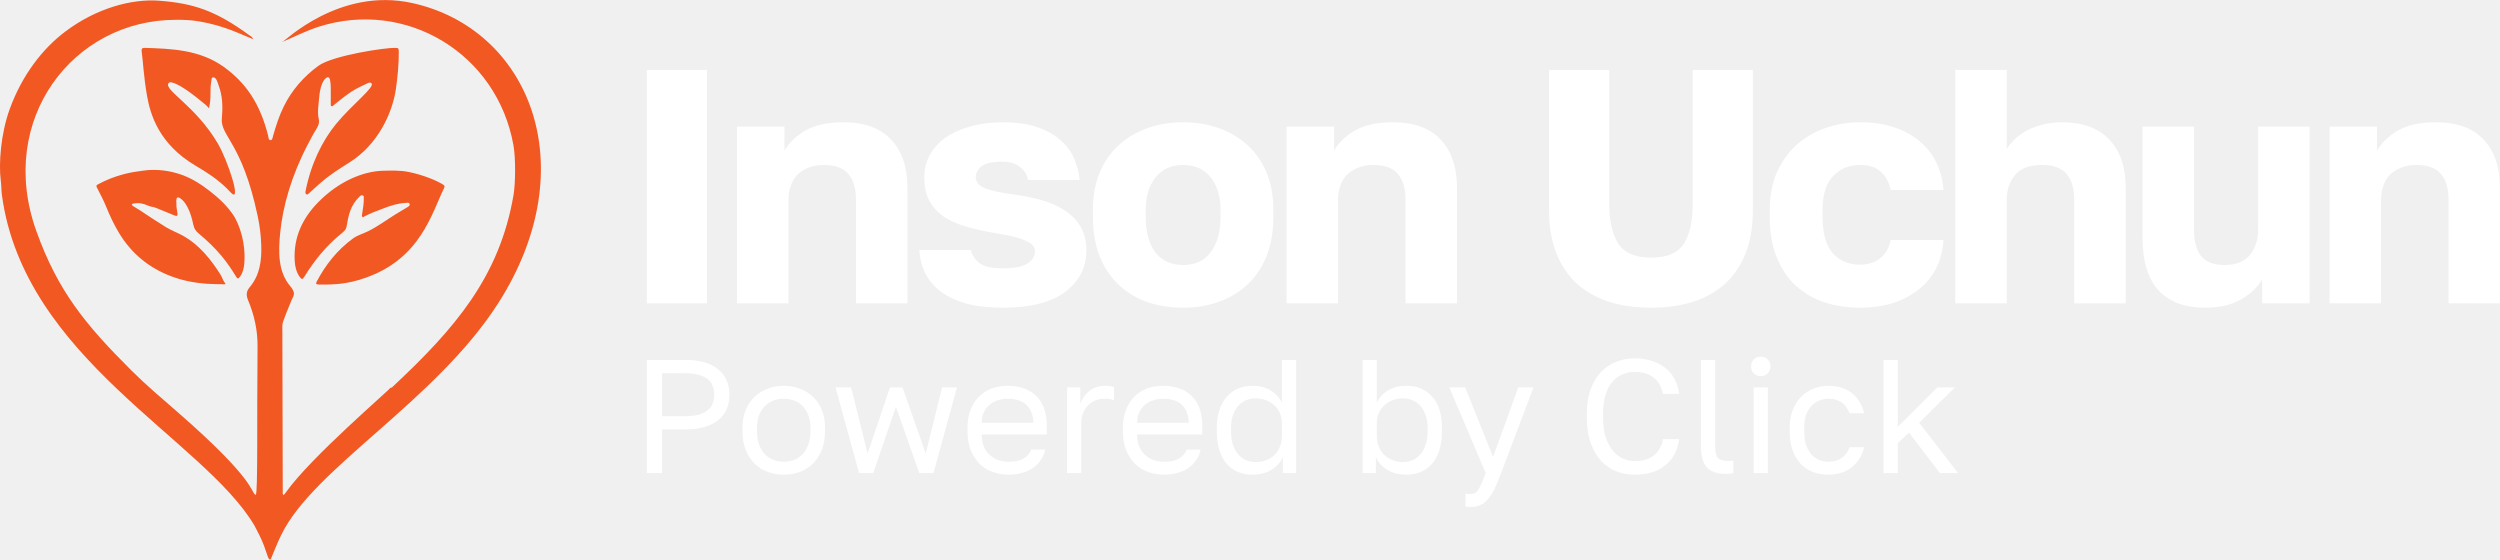
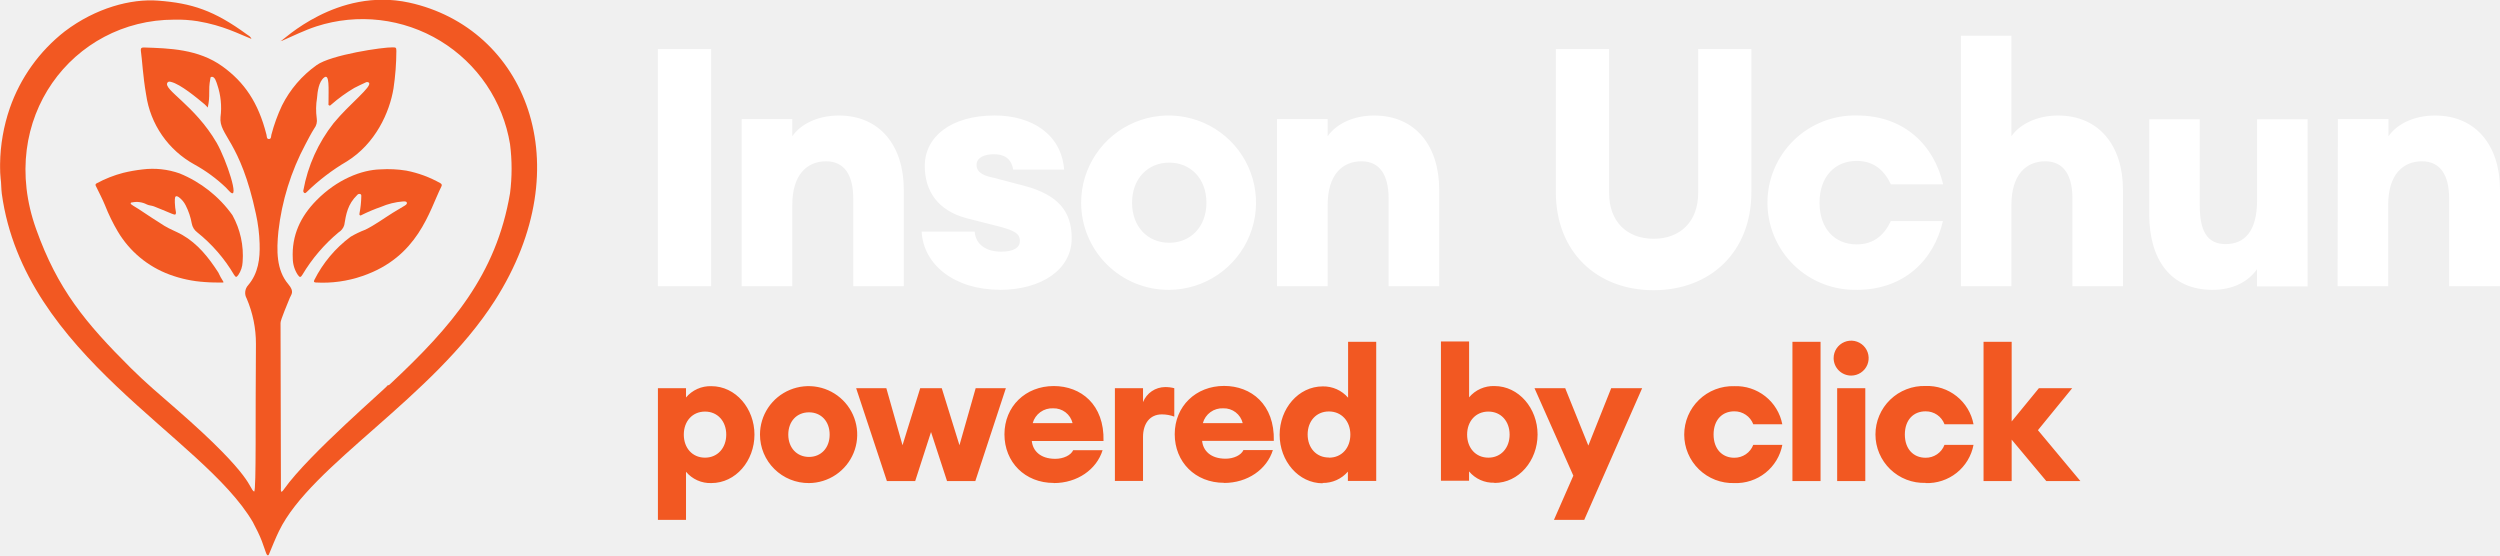
- <svg xmlns="http://www.w3.org/2000/svg" width="143" height="32" viewBox="0 0 143 32" fill="none">
-   <g clip-path="url(#clip0_2163_11200)">
-     <path d="M19.98 9.297C18.668 10.12 18.515 10.296 17.656 11.072C17.621 11.107 17.579 11.148 17.526 11.113C17.468 11.077 17.462 11.013 17.474 10.954C17.779 9.379 18.433 8.057 19.215 7.099C20.139 5.97 21.48 4.971 21.245 4.76C21.186 4.707 21.11 4.724 21.045 4.754C20.833 4.854 20.615 4.954 20.404 5.065C19.921 5.324 19.509 5.677 19.086 6.017C19.05 6.047 19.015 6.106 18.956 6.07C18.909 6.047 18.921 5.988 18.921 5.947C18.909 5.071 18.986 4.225 18.662 4.454C18.374 4.654 18.274 5.283 18.25 5.635C18.221 6.029 18.144 6.417 18.233 6.811C18.28 7.028 18.203 7.222 18.085 7.398C17.903 7.686 17.75 7.992 17.591 8.292C16.679 10.037 16.173 11.8 16.026 13.322C15.92 14.392 15.897 15.538 16.597 16.361C16.974 16.802 16.762 16.948 16.685 17.148C16.579 17.413 16.138 18.441 16.15 18.594C16.15 18.594 16.15 19.587 16.173 28.109C16.173 28.179 16.156 28.256 16.209 28.326C16.279 28.273 16.32 28.209 16.362 28.15C17.779 26.146 22.345 22.25 22.333 22.179C22.404 22.191 22.445 22.138 22.486 22.097C26.01 18.8 28.576 15.844 29.376 11.142C29.482 10.519 29.505 9.062 29.37 8.315C28.446 3.085 23.257 -0.077 18.215 1.533C17.526 1.757 16.873 2.086 16.209 2.374C16.185 2.368 16.162 2.35 16.15 2.391L16.156 2.397L16.162 2.391C16.291 2.356 19.409 -0.735 23.563 0.17C30.235 1.627 33.535 9.461 28.499 17.342C24.91 22.955 17.933 26.775 16.085 30.601C16.056 30.659 15.938 30.883 15.514 31.923C15.497 31.964 15.485 32.005 15.438 32.005C15.303 31.999 15.261 31.476 14.855 30.648C14.832 30.601 14.602 30.154 14.567 30.084C11.661 25.129 1.388 20.528 0.112 11.177C0.071 10.878 0.082 10.578 0.041 10.284C-0.076 9.379 0.041 7.645 0.559 6.229C1.271 4.278 2.447 2.773 3.73 1.809C5.519 0.458 7.548 -0.077 9.102 0.041C11.055 0.187 12.326 0.605 14.22 1.986C14.308 2.05 14.426 2.097 14.485 2.244C13.773 1.968 12.867 1.474 11.384 1.222C10.943 1.145 10.49 1.128 10.037 1.134C4.195 1.14 -0.212 6.828 2.077 13.211C3.306 16.649 4.895 18.582 7.525 21.198C8.354 22.026 9.249 22.778 10.131 23.548C14.738 27.562 14.291 28.127 14.632 28.314C14.755 28.138 14.691 24.089 14.732 19.805C14.738 18.888 14.544 18.024 14.197 17.189C14.079 16.901 14.067 16.684 14.285 16.425C14.867 15.738 14.973 14.892 14.944 14.034C14.926 13.458 14.855 12.887 14.732 12.323C13.826 8.08 12.585 7.804 12.69 6.74C12.749 6.117 12.732 5.477 12.502 4.877C12.455 4.748 12.373 4.372 12.161 4.431C12.102 4.448 12.108 4.495 12.102 4.542C11.967 5.259 12.12 5.436 11.955 6.194C11.884 6.117 11.831 6.053 11.767 6C11.331 5.641 10.39 4.848 9.837 4.719C9.766 4.701 9.684 4.689 9.637 4.754C9.349 5.148 11.202 6.053 12.467 8.221C13.037 9.203 13.82 11.601 13.238 11.048C13.155 10.972 13.085 10.889 13.002 10.807C12.467 10.266 11.837 9.861 11.19 9.479C9.084 8.239 8.596 6.546 8.407 5.465C8.219 4.395 8.178 3.455 8.101 2.926C8.084 2.791 8.137 2.732 8.278 2.738C9.743 2.785 11.414 2.826 12.808 3.831C14.05 4.73 14.867 5.894 15.338 7.763C15.361 7.857 15.35 8.016 15.479 8.016C15.579 8.016 15.597 7.863 15.62 7.769C15.785 7.193 15.967 6.623 16.232 6.088C16.697 5.148 17.368 4.384 18.209 3.767C19.033 3.167 22.057 2.72 22.598 2.738C22.792 2.744 22.804 2.756 22.81 2.944C22.816 3.667 22.745 4.384 22.645 5.101C22.439 6.482 21.61 8.28 19.98 9.297Z" fill="#F25822" />
-     <path d="M13.973 15.085C13.949 15.344 13.891 15.602 13.732 15.82C13.62 15.967 13.591 15.967 13.491 15.802C13.255 15.408 12.99 15.032 12.702 14.674C12.302 14.192 11.849 13.757 11.367 13.357C11.208 13.228 11.102 13.075 11.061 12.87C10.984 12.505 10.89 12.147 10.708 11.818C10.608 11.635 10.49 11.465 10.319 11.348C10.161 11.242 10.09 11.283 10.084 11.471C10.084 11.536 10.09 11.6 10.09 11.671C10.078 11.859 10.137 12.041 10.155 12.229C10.161 12.329 10.125 12.376 10.019 12.335C9.984 12.323 9.949 12.317 9.919 12.3C9.572 12.164 9.231 12.006 8.884 11.876C8.749 11.823 8.607 11.829 8.478 11.765C8.207 11.641 7.931 11.577 7.631 11.647C7.601 11.653 7.554 11.647 7.548 11.694C7.542 11.735 7.572 11.753 7.601 11.777C7.725 11.87 7.866 11.935 7.995 12.023C8.484 12.358 8.99 12.676 9.49 12.993C9.819 13.193 10.184 13.322 10.514 13.51C11.414 14.027 12.043 14.821 12.596 15.679C12.708 15.849 12.749 16.055 12.89 16.214L12.884 16.261C12.526 16.255 12.167 16.255 11.808 16.231C11.114 16.178 10.443 16.049 9.79 15.802C8.513 15.32 7.519 14.498 6.813 13.334C6.519 12.846 6.278 12.335 6.066 11.806C5.919 11.447 5.736 11.107 5.56 10.76C5.524 10.689 5.466 10.619 5.595 10.548C6.077 10.29 6.578 10.09 7.107 9.955C7.472 9.861 7.848 9.802 8.225 9.755C8.954 9.661 9.666 9.749 10.355 9.984C10.967 10.196 11.502 10.542 12.008 10.936C12.543 11.348 13.032 11.812 13.402 12.388C13.955 13.369 14.032 14.433 13.973 15.085Z" fill="#F25822" />
-     <path d="M18.197 16.273C18.109 16.273 18.05 16.238 18.103 16.132C18.615 15.15 19.291 14.298 20.192 13.64C20.451 13.452 20.762 13.37 21.051 13.229C21.61 12.952 22.104 12.582 22.633 12.253C22.845 12.124 23.057 12 23.269 11.871C23.345 11.824 23.457 11.771 23.433 11.677C23.404 11.559 23.28 11.607 23.198 11.607C22.763 11.63 22.345 11.759 21.939 11.918C21.568 12.059 21.192 12.194 20.839 12.382C20.809 12.4 20.768 12.435 20.727 12.4C20.68 12.365 20.703 12.318 20.709 12.271C20.756 11.959 20.815 11.653 20.809 11.336C20.809 11.277 20.827 11.207 20.751 11.178C20.68 11.148 20.621 11.189 20.574 11.236C20.027 11.765 19.933 12.329 19.821 12.97C19.786 13.164 19.627 13.276 19.492 13.387C18.65 14.075 17.98 14.903 17.409 15.826C17.309 15.991 17.256 15.997 17.138 15.832C16.944 15.556 16.873 15.233 16.856 14.903C16.785 13.569 17.303 12.476 18.221 11.548C19.415 10.337 20.827 9.791 21.904 9.767C22.398 9.755 22.898 9.738 23.386 9.838C24.222 10.008 24.987 10.331 25.346 10.56C25.428 10.613 25.451 10.66 25.404 10.754C24.698 12.177 24.069 14.815 20.851 15.908C19.909 16.238 19.145 16.296 18.197 16.273Z" fill="#F25822" />
+ <svg xmlns="http://www.w3.org/2000/svg" width="144" height="32" viewBox="0 0 144 32" fill="none">
+   <g clip-path="url(#clip0_2254_4032)">
+     <path fill-rule="evenodd" clip-rule="evenodd" d="M19.98 9.296C19.136 9.79 18.356 10.386 17.657 11.069C17.622 11.104 17.58 11.146 17.528 11.112C17.503 11.094 17.485 11.07 17.475 11.041C17.466 11.012 17.466 10.982 17.476 10.953C17.733 9.545 18.329 8.221 19.215 7.096C20.14 5.968 21.481 4.967 21.245 4.757C21.216 4.737 21.181 4.726 21.146 4.726C21.11 4.726 21.076 4.737 21.046 4.757C20.835 4.856 20.617 4.955 20.405 5.066C19.937 5.343 19.495 5.663 19.086 6.02C19.051 6.05 19.016 6.107 18.957 6.072C18.897 6.038 18.922 5.991 18.922 5.948C18.922 5.074 18.986 4.227 18.673 4.462C18.36 4.697 18.286 5.289 18.261 5.641C18.196 6.03 18.19 6.427 18.244 6.818C18.262 6.921 18.258 7.026 18.233 7.127C18.208 7.228 18.161 7.323 18.097 7.405C17.913 7.693 17.762 8 17.6 8.3C16.764 9.863 16.233 11.571 16.035 13.332C15.93 14.399 15.905 15.546 16.606 16.369C16.981 16.81 16.77 16.959 16.693 17.157C16.589 17.422 16.146 18.45 16.159 18.604C16.159 18.604 16.159 19.595 16.181 28.12C16.167 28.195 16.179 28.272 16.216 28.338C16.277 28.288 16.329 28.229 16.37 28.162C17.789 26.158 22.353 22.261 22.334 22.189C22.406 22.201 22.445 22.147 22.488 22.107C26.011 18.812 28.58 15.839 29.378 11.132C29.498 10.192 29.498 9.241 29.378 8.302C29.178 7.081 28.715 5.918 28.023 4.892C27.329 3.865 26.422 3.001 25.363 2.356C24.304 1.712 23.117 1.304 21.885 1.159C20.653 1.015 19.404 1.137 18.224 1.519C17.535 1.744 16.882 2.071 16.216 2.361C16.194 2.361 16.171 2.336 16.159 2.378C16.288 2.344 19.407 -0.748 23.559 0.148C30.23 1.605 33.533 9.442 28.496 17.325C24.905 22.937 17.928 26.757 16.072 30.585C16.042 30.645 15.925 30.868 15.5 31.908C15.493 31.939 15.476 31.966 15.451 31.985H15.411C15.292 31.925 15.232 31.415 14.849 30.632C14.825 30.585 14.601 30.137 14.561 30.067C11.654 25.112 1.392 20.509 0.104 11.159C0.065 10.859 0.077 10.559 0.035 10.264C0.014 10.059 0.004 9.852 0.005 9.645V9.437C0.02 8.345 0.209 7.263 0.564 6.231C1.172 4.483 2.272 2.947 3.732 1.806C5.519 0.453 7.549 -0.082 9.102 0.037C11.055 0.183 12.332 0.602 14.221 1.982C14.31 2.046 14.427 2.093 14.486 2.242C13.773 1.965 12.869 1.469 11.386 1.221C10.94 1.151 10.489 1.121 10.039 1.132C4.197 1.132 -0.211 6.83 2.087 13.213C3.317 16.651 4.905 18.584 7.536 21.2C8.366 22.028 9.258 22.781 10.143 23.551C14.75 27.565 14.303 28.13 14.643 28.318C14.767 28.142 14.703 24.091 14.742 19.808C14.744 18.909 14.562 18.019 14.208 17.192C14.139 17.071 14.11 16.932 14.126 16.795C14.142 16.657 14.201 16.528 14.295 16.426C14.879 15.74 14.983 14.892 14.954 14.035C14.937 13.459 14.866 12.886 14.742 12.323C13.838 8.079 12.596 7.804 12.702 6.741C12.783 6.113 12.718 5.475 12.514 4.876C12.466 4.747 12.384 4.38 12.173 4.43C12.114 4.447 12.118 4.494 12.114 4.541C11.977 5.26 12.131 5.436 11.967 6.194C11.908 6.125 11.845 6.061 11.778 6C11.343 5.641 10.402 4.848 9.847 4.717C9.778 4.7 9.696 4.687 9.649 4.754C9.36 5.148 11.214 6.052 12.479 8.223C13.048 9.214 13.831 11.605 13.249 11.052C13.167 10.975 13.095 10.891 13.013 10.804C12.469 10.286 11.861 9.839 11.202 9.476C10.458 9.068 9.819 8.493 9.336 7.796C8.853 7.1 8.539 6.301 8.419 5.463C8.23 4.393 8.19 3.451 8.113 2.923C8.096 2.787 8.148 2.728 8.289 2.735C9.753 2.782 11.425 2.822 12.819 3.828C14.062 4.727 14.879 5.891 15.349 7.76C15.374 7.854 15.349 8.007 15.49 8.007C15.632 8.007 15.607 7.856 15.632 7.76C15.784 7.181 15.988 6.618 16.243 6.077C16.706 5.153 17.389 4.356 18.231 3.756C19.054 3.156 22.078 2.71 22.619 2.728C22.813 2.728 22.826 2.745 22.831 2.933C22.828 3.656 22.773 4.377 22.666 5.091C22.44 6.479 21.623 8.277 19.98 9.296Z" fill="#F25822" />
+     <path fill-rule="evenodd" clip-rule="evenodd" d="M13.975 15.096C13.962 15.361 13.876 15.619 13.726 15.839C13.614 15.985 13.585 15.985 13.478 15.822C12.925 14.884 12.205 14.056 11.353 13.376C11.193 13.255 11.084 13.078 11.047 12.881C10.983 12.514 10.864 12.159 10.695 11.828C10.603 11.644 10.469 11.483 10.305 11.36C10.146 11.253 10.076 11.295 10.071 11.481C10.071 11.548 10.071 11.612 10.071 11.682C10.078 11.869 10.099 12.055 10.136 12.239C10.136 12.341 10.106 12.388 10.001 12.346C9.966 12.337 9.932 12.326 9.899 12.311C9.554 12.175 9.211 12.016 8.866 11.887C8.729 11.835 8.588 11.84 8.458 11.776C8.198 11.64 7.898 11.599 7.611 11.659C7.584 11.659 7.536 11.659 7.529 11.706C7.522 11.753 7.554 11.763 7.584 11.788C7.705 11.882 7.847 11.947 7.976 12.036C8.473 12.373 8.97 12.69 9.467 13.007C9.795 13.208 10.16 13.337 10.491 13.525C11.39 14.04 12.019 14.835 12.573 15.693C12.657 15.879 12.755 16.058 12.866 16.228V16.275C12.506 16.275 12.148 16.275 11.788 16.245C11.098 16.201 10.418 16.056 9.77 15.817C8.52 15.357 7.467 14.482 6.788 13.339C6.499 12.85 6.25 12.339 6.043 11.81C5.894 11.451 5.713 11.109 5.546 10.762C5.511 10.693 5.452 10.621 5.581 10.552C6.06 10.294 6.568 10.094 7.094 9.957C7.461 9.867 7.834 9.801 8.21 9.759C8.929 9.669 9.659 9.747 10.342 9.987C11.565 10.485 12.622 11.319 13.388 12.393C13.844 13.217 14.048 14.157 13.975 15.096Z" fill="#F25822" />
+     <path fill-rule="evenodd" clip-rule="evenodd" d="M18.199 16.272C18.109 16.272 18.052 16.235 18.104 16.131C18.596 15.15 19.311 14.296 20.192 13.639C20.466 13.477 20.753 13.34 21.051 13.227C21.61 12.95 22.105 12.581 22.634 12.251L23.27 11.87C23.347 11.822 23.459 11.768 23.434 11.674C23.409 11.58 23.283 11.604 23.198 11.604C22.765 11.64 22.34 11.746 21.941 11.917C21.565 12.048 21.197 12.203 20.84 12.38C20.81 12.397 20.771 12.432 20.728 12.397C20.686 12.363 20.703 12.316 20.711 12.268C20.77 11.96 20.803 11.648 20.81 11.335C20.81 11.275 20.828 11.206 20.751 11.176C20.719 11.166 20.685 11.166 20.653 11.176C20.622 11.186 20.594 11.206 20.574 11.233C20.028 11.763 19.933 12.328 19.829 12.967C19.775 13.142 19.658 13.291 19.501 13.386C18.674 14.076 17.97 14.9 17.419 15.824C17.317 15.99 17.265 15.995 17.148 15.824C16.966 15.547 16.868 15.225 16.864 14.895C16.795 13.559 17.312 12.467 18.229 11.538C19.424 10.326 20.835 9.781 21.914 9.756C22.412 9.724 22.912 9.748 23.404 9.828C24.093 9.962 24.755 10.206 25.365 10.552C25.447 10.604 25.469 10.651 25.422 10.745C24.716 12.167 24.088 14.806 20.87 15.901C20.012 16.197 19.105 16.324 18.199 16.272Z" fill="#F25822" />
+     <path fill-rule="evenodd" clip-rule="evenodd" d="M39.514 29.944V27.174C39.691 27.385 39.915 27.554 40.167 27.667C40.42 27.78 40.695 27.834 40.972 27.825C42.379 27.825 43.457 26.542 43.457 25.033C43.457 23.524 42.373 22.243 40.972 22.243C40.695 22.235 40.42 22.289 40.167 22.402C39.915 22.515 39.691 22.683 39.514 22.895V22.36H37.896V29.944H39.514ZM40.609 26.361C39.879 26.361 39.387 25.803 39.387 25.033C39.387 24.262 39.884 23.707 40.609 23.707C41.335 23.707 41.832 24.265 41.832 25.033C41.832 25.801 41.335 26.361 40.609 26.361ZM46.598 27.825C47.151 27.821 47.69 27.653 48.147 27.344C48.605 27.034 48.96 26.597 49.169 26.086C49.377 25.576 49.43 25.015 49.319 24.475C49.209 23.935 48.94 23.439 48.548 23.051C48.155 22.663 47.656 22.399 47.114 22.293C46.571 22.187 46.009 22.244 45.499 22.456C44.988 22.668 44.552 23.025 44.245 23.484C43.939 23.943 43.775 24.482 43.775 25.033C43.775 25.402 43.848 25.767 43.99 26.107C44.132 26.447 44.341 26.756 44.603 27.015C44.865 27.275 45.177 27.48 45.519 27.619C45.861 27.758 46.228 27.828 46.598 27.825ZM46.598 26.319C45.909 26.319 45.405 25.803 45.405 25.033C45.405 24.262 45.902 23.75 46.598 23.75C47.293 23.75 47.788 24.265 47.788 25.033C47.788 25.801 47.291 26.319 46.598 26.319ZM54.549 27.709L53.627 24.884L52.715 27.709H51.085L49.314 22.36H51.053L51.985 25.645L53.004 22.36H54.246L55.265 25.645L56.199 22.36H57.938L56.179 27.709H54.549ZM60.699 27.825C62.051 27.825 63.164 27.045 63.509 25.932H61.815C61.685 26.222 61.256 26.428 60.783 26.428C59.904 26.428 59.486 25.947 59.432 25.402H63.562C63.616 23.294 62.255 22.236 60.699 22.236C59.066 22.236 57.856 23.413 57.856 25.016C57.856 26.619 59.034 27.818 60.699 27.818V27.825ZM60.664 23.519C60.92 23.512 61.171 23.593 61.375 23.749C61.578 23.904 61.721 24.125 61.78 24.374H59.484C59.553 24.118 59.708 23.894 59.922 23.739C60.137 23.583 60.399 23.506 60.664 23.519ZM64.218 27.701H65.838V25.174C65.838 24.404 66.225 23.869 66.921 23.869C67.166 23.868 67.409 23.912 67.639 23.997V22.36C67.468 22.315 67.292 22.294 67.115 22.295C66.839 22.296 66.57 22.379 66.343 22.533C66.115 22.688 65.939 22.907 65.838 23.163V22.36H64.218V27.709V27.701ZM70.507 27.818C71.858 27.818 72.974 27.037 73.317 25.925H71.622C71.493 26.215 71.066 26.421 70.594 26.421C69.714 26.421 69.294 25.94 69.242 25.395H73.372C73.424 23.286 72.062 22.229 70.507 22.229C68.877 22.229 67.664 23.405 67.664 25.008C67.664 26.611 68.844 27.81 70.507 27.81V27.818ZM70.464 23.519C70.721 23.512 70.971 23.593 71.174 23.749C71.377 23.905 71.521 24.125 71.58 24.374H69.284C69.353 24.118 69.507 23.894 69.722 23.738C69.937 23.582 70.199 23.505 70.464 23.519ZM76.179 27.818C76.456 27.823 76.73 27.767 76.982 27.654C77.234 27.541 77.458 27.375 77.638 27.166V27.701H79.27V19.686H77.65V22.907C77.47 22.699 77.246 22.532 76.994 22.419C76.742 22.307 76.468 22.251 76.192 22.256C74.785 22.256 73.707 23.539 73.707 25.045C73.707 26.552 74.79 27.838 76.192 27.838L76.179 27.818ZM76.545 26.354C75.814 26.354 75.32 25.796 75.32 25.026C75.32 24.255 75.817 23.7 76.545 23.7C77.273 23.7 77.78 24.262 77.78 25.033C77.78 25.803 77.283 26.361 76.557 26.361L76.545 26.354ZM86.079 27.818C87.485 27.818 88.564 26.534 88.564 25.026C88.564 23.517 87.48 22.236 86.079 22.236C85.802 22.227 85.527 22.281 85.274 22.394C85.021 22.506 84.798 22.675 84.62 22.887V19.667H82.998V27.689H84.618V27.154C84.795 27.366 85.019 27.535 85.272 27.648C85.524 27.761 85.8 27.814 86.076 27.805L86.079 27.818ZM85.731 26.361C85.001 26.361 84.506 25.803 84.506 25.033C84.506 24.262 85.003 23.707 85.731 23.707C86.459 23.707 86.954 24.265 86.954 25.033C86.954 25.801 86.457 26.361 85.731 26.361ZM91.247 29.944H89.508L90.624 27.399L88.387 22.36H90.156L91.488 25.665L92.805 22.36H94.587L91.252 29.944H91.247ZM99.894 27.825C100.544 27.849 101.181 27.64 101.689 27.236C102.197 26.832 102.542 26.259 102.663 25.623H100.988C100.904 25.844 100.754 26.034 100.558 26.167C100.362 26.3 100.129 26.369 99.892 26.366C99.206 26.366 98.702 25.87 98.702 25.028C98.702 24.186 99.199 23.693 99.892 23.693C100.129 23.689 100.362 23.759 100.558 23.892C100.754 24.025 100.904 24.215 100.988 24.436H102.66C102.538 23.801 102.192 23.232 101.684 22.829C101.177 22.427 100.542 22.219 99.894 22.243C99.52 22.232 99.147 22.296 98.797 22.431C98.448 22.567 98.13 22.77 97.861 23.031C97.592 23.291 97.378 23.602 97.232 23.947C97.086 24.291 97.011 24.661 97.011 25.034C97.011 25.408 97.086 25.778 97.232 26.122C97.378 26.466 97.592 26.778 97.861 27.038C98.13 27.298 98.448 27.502 98.797 27.637C99.147 27.772 99.52 27.836 99.894 27.825ZM103.234 27.709H104.864V19.686H103.244V27.709H103.234ZM106.626 21.634C106.825 21.634 107.02 21.575 107.186 21.464C107.352 21.354 107.482 21.197 107.558 21.013C107.634 20.829 107.654 20.627 107.615 20.432C107.576 20.237 107.48 20.057 107.339 19.917C107.198 19.776 107.018 19.68 106.823 19.641C106.627 19.603 106.424 19.622 106.24 19.699C106.055 19.775 105.898 19.904 105.787 20.069C105.676 20.235 105.617 20.429 105.617 20.628C105.618 20.895 105.724 21.15 105.913 21.338C106.102 21.527 106.359 21.633 106.626 21.634ZM105.821 27.709H107.441V22.36H105.821V27.709ZM110.91 27.825C111.559 27.849 112.195 27.64 112.703 27.236C113.21 26.832 113.555 26.259 113.675 25.623H112.003C111.92 25.844 111.77 26.034 111.575 26.167C111.379 26.3 111.147 26.37 110.91 26.366C110.221 26.366 109.719 25.87 109.719 25.028C109.719 24.186 110.216 23.693 110.91 23.693C111.147 23.689 111.379 23.758 111.575 23.891C111.77 24.024 111.92 24.215 112.003 24.436H113.675C113.555 23.799 113.21 23.227 112.703 22.823C112.195 22.418 111.559 22.209 110.91 22.233C110.535 22.222 110.162 22.286 109.813 22.422C109.463 22.557 109.145 22.761 108.876 23.021C108.607 23.281 108.393 23.593 108.247 23.937C108.101 24.281 108.026 24.651 108.026 25.024C108.026 25.398 108.101 25.768 108.247 26.112C108.393 26.456 108.607 26.768 108.876 27.028C109.145 27.288 109.463 27.492 109.813 27.627C110.162 27.762 110.535 27.826 110.91 27.815V27.825ZM117.867 27.709H119.83L117.385 24.778L119.358 22.36H117.44L115.872 24.275V19.686H114.252V27.709H115.872V25.323L117.867 27.709Z" fill="#F25822" />
+     <path fill-rule="evenodd" clip-rule="evenodd" d="M37.893 16.485H40.962V2.827H37.893V16.485ZM42.721 16.485H45.636V11.81C45.636 10.059 46.483 9.291 47.584 9.291C48.645 9.291 49.147 10.098 49.147 11.426V16.485H52.059V10.926C52.059 8.406 50.69 6.654 48.317 6.654C47.062 6.654 46.098 7.175 45.636 7.849V6.858H42.721V16.475V16.485ZM57.583 16.696C59.993 16.696 61.73 15.522 61.73 13.723C61.73 12.184 60.958 11.223 58.997 10.703L57.243 10.242C56.778 10.145 56.249 9.994 56.249 9.499C56.249 9.115 56.634 8.884 57.243 8.884C57.762 8.884 58.237 9.058 58.361 9.769H61.293C61.139 7.73 59.422 6.652 57.3 6.652C54.753 6.652 53.267 7.891 53.267 9.558C53.267 11 54.012 12.135 55.7 12.576L57.648 13.071C58.393 13.284 58.746 13.438 58.746 13.879C58.746 14.246 58.418 14.496 57.665 14.496C56.838 14.496 56.199 14.112 56.142 13.341H53.088C53.182 15.227 54.959 16.689 57.583 16.689V16.696ZM67.348 16.696C68.343 16.689 69.313 16.388 70.137 15.831C70.96 15.275 71.6 14.488 71.975 13.57C72.351 12.651 72.445 11.643 72.246 10.671C72.048 9.699 71.565 8.808 70.859 8.109C70.153 7.411 69.255 6.936 68.279 6.746C67.302 6.555 66.292 6.657 65.374 7.039C64.455 7.42 63.671 8.064 63.12 8.89C62.568 9.715 62.274 10.685 62.274 11.676C62.274 12.338 62.406 12.994 62.661 13.605C62.916 14.217 63.29 14.771 63.761 15.238C64.232 15.705 64.791 16.074 65.406 16.324C66.021 16.574 66.679 16.701 67.344 16.696H67.348ZM67.348 13.983C66.106 13.983 65.207 13.061 65.207 11.676C65.207 10.291 66.114 9.367 67.348 9.367C68.583 9.367 69.49 10.291 69.49 11.676C69.49 13.061 68.583 13.983 67.348 13.983ZM73.561 16.485H76.473V11.81C76.473 10.059 77.323 9.291 78.423 9.291C79.484 9.291 79.984 10.098 79.984 11.426V16.485H82.898V10.926C82.898 8.406 81.529 6.654 79.156 6.654C77.901 6.654 76.937 7.175 76.473 7.849V6.858H73.555V16.475L73.561 16.485ZM95.245 16.716C98.543 16.716 100.879 14.486 100.879 11.079V2.827H97.815V11.117C97.815 12.752 96.793 13.753 95.25 13.753C93.707 13.753 92.684 12.762 92.684 11.117V2.827H89.617V11.079C89.617 14.483 91.951 16.716 95.25 16.716H95.245ZM106.941 16.696C109.675 16.696 111.397 14.984 111.911 12.732H108.914C108.547 13.5 107.968 14.077 106.946 14.077C105.704 14.077 104.805 13.193 104.805 11.674C104.805 10.155 105.711 9.268 106.946 9.268C107.968 9.268 108.547 9.846 108.914 10.616H111.924C111.402 8.364 109.687 6.652 106.954 6.652C106.283 6.637 105.616 6.756 104.992 7.002C104.368 7.247 103.8 7.615 103.32 8.082C102.841 8.55 102.46 9.109 102.199 9.725C101.939 10.342 101.805 11.004 101.805 11.673C101.805 12.342 101.939 13.004 102.199 13.62C102.46 14.237 102.841 14.795 103.32 15.263C103.8 15.731 104.368 16.098 104.992 16.344C105.616 16.589 106.283 16.708 106.954 16.694L106.941 16.696ZM115.857 16.485V11.81C115.857 10.059 116.707 9.291 117.808 9.291C118.869 9.291 119.371 10.098 119.371 11.426V16.485H122.283V10.926C122.283 8.406 120.914 6.654 118.541 6.654C117.298 6.654 116.322 7.175 115.857 7.849V2.059H112.95V16.485H115.857ZM127.439 16.696C128.681 16.696 129.541 16.176 130.003 15.504V16.495H132.918V6.868H130.008V11.54C130.008 13.312 129.295 14.06 128.197 14.06C127.098 14.06 126.706 13.252 126.706 11.847V6.868H123.796V12.348C123.796 14.964 125.038 16.696 127.444 16.696H127.439ZM134.645 16.485H137.559V11.81C137.559 10.059 138.407 9.291 139.507 9.291C140.568 9.291 141.07 10.098 141.07 11.426V16.485H144V10.926C144 8.406 142.631 6.654 140.258 6.654C139.003 6.654 138.039 7.175 137.577 7.849V6.858H134.662L134.645 16.485Z" fill="white" />
  </g>
-   <path d="M133.252 7.243H135.966V8.616C136.221 8.171 136.616 7.79 137.151 7.472C137.699 7.154 138.425 6.995 139.33 6.995C140.541 6.995 141.452 7.326 142.063 7.987C142.688 8.635 143 9.564 143 10.772V17.352H140.056V11.439C140.056 10.778 139.91 10.282 139.617 9.951C139.337 9.608 138.871 9.437 138.222 9.437C137.865 9.437 137.559 9.494 137.304 9.608C137.049 9.71 136.839 9.85 136.673 10.028C136.508 10.206 136.387 10.422 136.31 10.676C136.234 10.918 136.196 11.172 136.196 11.439V17.352H133.252V7.243Z" fill="white" />
-   <path d="M126.128 17.6C124.968 17.6 124.083 17.269 123.471 16.608C122.86 15.947 122.554 14.943 122.554 13.595V7.243H125.497V13.137C125.497 13.798 125.631 14.3 125.899 14.644C126.179 14.987 126.625 15.159 127.237 15.159C127.899 15.159 128.383 14.968 128.689 14.586C129.008 14.192 129.167 13.709 129.167 13.137V7.243H132.111V17.352H129.396V15.979C129.142 16.424 128.74 16.805 128.192 17.123C127.644 17.441 126.956 17.6 126.128 17.6Z" fill="white" />
-   <path d="M111.841 4H114.785V8.52C114.887 8.355 115.027 8.183 115.205 8.005C115.384 7.827 115.6 7.662 115.855 7.51C116.123 7.357 116.428 7.236 116.772 7.147C117.117 7.045 117.499 6.995 117.919 6.995C119.13 6.995 120.041 7.325 120.653 7.986C121.277 8.635 121.589 9.557 121.589 10.752V17.351H118.646V11.439C118.646 10.777 118.499 10.281 118.206 9.951C117.926 9.608 117.461 9.436 116.811 9.436C116.097 9.436 115.581 9.627 115.263 10.008C114.944 10.39 114.785 10.866 114.785 11.439V17.351H111.841V4Z" fill="white" />
-   <path d="M106.39 17.6C105.638 17.6 104.944 17.492 104.307 17.276C103.682 17.059 103.141 16.735 102.682 16.303C102.223 15.871 101.867 15.33 101.612 14.682C101.357 14.033 101.229 13.27 101.229 12.393V12.011C101.229 11.21 101.363 10.498 101.631 9.875C101.911 9.252 102.281 8.731 102.739 8.311C103.211 7.879 103.759 7.555 104.383 7.338C105.008 7.11 105.677 6.995 106.39 6.995C107.155 6.995 107.824 7.097 108.397 7.3C108.983 7.504 109.474 7.783 109.869 8.14C110.264 8.483 110.57 8.89 110.786 9.36C111.003 9.831 111.13 10.333 111.169 10.867H108.149C108.047 10.409 107.855 10.06 107.575 9.818C107.308 9.564 106.913 9.437 106.39 9.437C105.766 9.437 105.25 9.653 104.842 10.085C104.447 10.505 104.249 11.147 104.249 12.011V12.393C104.249 13.334 104.441 14.027 104.823 14.472C105.218 14.917 105.74 15.139 106.39 15.139C106.836 15.139 107.212 15.025 107.518 14.796C107.836 14.555 108.047 14.198 108.149 13.728H111.169C111.13 14.326 110.99 14.866 110.748 15.349C110.506 15.82 110.175 16.22 109.754 16.551C109.346 16.881 108.856 17.142 108.282 17.333C107.722 17.511 107.091 17.6 106.39 17.6Z" fill="white" />
-   <path d="M94.435 17.599C93.543 17.599 92.734 17.485 92.008 17.256C91.294 17.014 90.683 16.665 90.173 16.207C89.676 15.736 89.287 15.152 89.007 14.452C88.74 13.753 88.606 12.939 88.606 12.011V4H92.046V11.61C92.046 12.64 92.225 13.422 92.581 13.956C92.938 14.478 93.556 14.738 94.435 14.738C95.34 14.738 95.964 14.478 96.308 13.956C96.653 13.422 96.825 12.647 96.825 11.629V4H100.265V12.011C100.265 12.939 100.131 13.753 99.864 14.452C99.596 15.152 99.207 15.736 98.698 16.207C98.201 16.665 97.589 17.014 96.863 17.256C96.149 17.485 95.34 17.599 94.435 17.599Z" fill="white" />
-   <path d="M73.593 7.243H76.307V8.616C76.562 8.171 76.957 7.79 77.492 7.472C78.04 7.154 78.766 6.995 79.671 6.995C80.881 6.995 81.792 7.326 82.404 7.987C83.028 8.635 83.341 9.564 83.341 10.772V17.352H80.397V11.439C80.397 10.778 80.251 10.282 79.957 9.951C79.677 9.608 79.212 9.437 78.562 9.437C78.205 9.437 77.9 9.494 77.645 9.608C77.39 9.71 77.18 9.85 77.014 10.028C76.848 10.206 76.727 10.422 76.651 10.676C76.574 10.918 76.536 11.172 76.536 11.439V17.352H73.593V7.243Z" fill="white" />
-   <path d="M67.675 17.6C66.961 17.6 66.292 17.498 65.668 17.295C65.044 17.079 64.496 16.754 64.024 16.322C63.553 15.89 63.183 15.349 62.916 14.701C62.648 14.04 62.514 13.27 62.514 12.393V12.011C62.514 11.185 62.648 10.46 62.916 9.837C63.183 9.214 63.553 8.693 64.024 8.273C64.496 7.853 65.044 7.536 65.668 7.319C66.292 7.103 66.961 6.995 67.675 6.995C68.388 6.995 69.058 7.103 69.682 7.319C70.306 7.536 70.854 7.853 71.326 8.273C71.797 8.693 72.167 9.214 72.434 9.837C72.702 10.46 72.836 11.185 72.836 12.011V12.393C72.836 13.258 72.702 14.021 72.434 14.682C72.167 15.33 71.797 15.871 71.326 16.303C70.854 16.735 70.306 17.059 69.682 17.276C69.058 17.492 68.388 17.6 67.675 17.6ZM67.675 15.159C68.363 15.159 68.892 14.911 69.261 14.415C69.631 13.919 69.816 13.245 69.816 12.393V12.011C69.816 11.248 69.631 10.632 69.261 10.161C68.892 9.678 68.363 9.437 67.675 9.437C66.987 9.437 66.458 9.678 66.088 10.161C65.719 10.632 65.534 11.248 65.534 12.011V12.393C65.534 13.27 65.719 13.951 66.088 14.434C66.458 14.917 66.987 15.159 67.675 15.159Z" fill="white" />
-   <path d="M57.362 17.6C56.534 17.6 55.82 17.517 55.221 17.352C54.635 17.174 54.151 16.939 53.769 16.646C53.386 16.341 53.099 15.991 52.908 15.597C52.717 15.19 52.609 14.758 52.583 14.3H55.527C55.603 14.593 55.769 14.841 56.024 15.044C56.279 15.248 56.725 15.349 57.362 15.349C58.012 15.349 58.477 15.26 58.757 15.082C59.05 14.904 59.197 14.669 59.197 14.377C59.197 14.262 59.165 14.16 59.101 14.071C59.037 13.97 58.916 13.881 58.738 13.804C58.572 13.715 58.343 13.633 58.05 13.556C57.757 13.48 57.381 13.404 56.922 13.328C56.361 13.239 55.833 13.124 55.336 12.984C54.839 12.844 54.406 12.66 54.036 12.431C53.679 12.189 53.393 11.884 53.176 11.515C52.972 11.147 52.87 10.683 52.87 10.123C52.87 9.678 52.972 9.265 53.176 8.883C53.38 8.502 53.673 8.171 54.055 7.892C54.45 7.612 54.922 7.396 55.47 7.243C56.03 7.078 56.661 6.995 57.362 6.995C58.152 6.995 58.814 7.09 59.35 7.281C59.898 7.472 60.343 7.726 60.688 8.044C61.032 8.349 61.286 8.699 61.452 9.093C61.618 9.487 61.72 9.888 61.758 10.295H58.814C58.738 9.964 58.572 9.71 58.318 9.532C58.063 9.341 57.744 9.246 57.362 9.246C56.776 9.246 56.368 9.335 56.139 9.513C55.922 9.691 55.814 9.901 55.814 10.142C55.814 10.409 55.992 10.619 56.349 10.772C56.706 10.912 57.273 11.032 58.05 11.134C58.598 11.21 59.12 11.318 59.617 11.458C60.114 11.598 60.547 11.795 60.917 12.05C61.299 12.291 61.599 12.603 61.815 12.984C62.032 13.353 62.14 13.804 62.14 14.338C62.14 15.305 61.732 16.093 60.917 16.703C60.114 17.301 58.929 17.6 57.362 17.6Z" fill="white" />
-   <path d="M42.158 7.243H44.872V8.616C45.127 8.171 45.522 7.79 46.057 7.472C46.605 7.154 47.331 6.995 48.236 6.995C49.446 6.995 50.357 7.326 50.969 7.987C51.593 8.635 51.906 9.564 51.906 10.772V17.352H48.962V11.439C48.962 10.778 48.816 10.282 48.523 9.951C48.242 9.608 47.777 9.437 47.127 9.437C46.77 9.437 46.465 9.494 46.21 9.608C45.955 9.71 45.745 9.85 45.579 10.028C45.413 10.206 45.292 10.422 45.216 10.676C45.139 10.918 45.101 11.172 45.101 11.439V17.352H42.158V7.243Z" fill="white" />
-   <path d="M37 4H40.44V17.351H37V4Z" fill="white" />
-   <path d="M107.74 20.589H108.555V24.415L110.814 22.16H111.815L109.777 24.184L112 27.058H110.963L109.194 24.748L108.555 25.348V27.058H107.74V20.589Z" fill="white" />
-   <path d="M104.592 27.151C104.277 27.151 103.983 27.102 103.712 27.003C103.44 26.899 103.205 26.745 103.008 26.541C102.81 26.332 102.653 26.07 102.536 25.756C102.424 25.442 102.369 25.075 102.369 24.656V24.471C102.369 24.077 102.431 23.729 102.554 23.427C102.678 23.125 102.841 22.875 103.045 22.678C103.249 22.475 103.483 22.324 103.749 22.226C104.02 22.121 104.301 22.068 104.592 22.068C104.882 22.068 105.141 22.108 105.37 22.189C105.604 22.269 105.805 22.38 105.971 22.521C106.144 22.663 106.283 22.829 106.388 23.02C106.499 23.211 106.58 23.418 106.629 23.64H105.796C105.746 23.522 105.687 23.415 105.62 23.316C105.558 23.211 105.478 23.122 105.379 23.048C105.286 22.974 105.175 22.916 105.045 22.872C104.916 22.829 104.764 22.808 104.592 22.808C104.412 22.808 104.24 22.842 104.073 22.909C103.906 22.971 103.758 23.07 103.628 23.205C103.499 23.334 103.394 23.504 103.313 23.713C103.239 23.923 103.202 24.175 103.202 24.471V24.656C103.202 24.97 103.239 25.241 103.313 25.469C103.394 25.691 103.499 25.873 103.628 26.015C103.758 26.15 103.906 26.252 104.073 26.32C104.24 26.381 104.412 26.412 104.592 26.412C104.894 26.412 105.147 26.338 105.351 26.19C105.561 26.042 105.709 25.839 105.796 25.58H106.629C106.512 26.067 106.271 26.452 105.907 26.735C105.542 27.013 105.104 27.151 104.592 27.151Z" fill="white" />
-   <path d="M100.308 22.16H101.123V27.058H100.308V22.16ZM100.715 21.513C100.555 21.513 100.422 21.461 100.317 21.356C100.212 21.252 100.159 21.119 100.159 20.959C100.159 20.799 100.212 20.666 100.317 20.561C100.422 20.457 100.555 20.404 100.715 20.404C100.876 20.404 101.008 20.457 101.113 20.561C101.218 20.666 101.271 20.799 101.271 20.959C101.271 21.119 101.218 21.252 101.113 21.356C101.008 21.461 100.876 21.513 100.715 21.513Z" fill="white" />
-   <path d="M98.73 27.104C98.218 27.104 97.85 26.981 97.628 26.735C97.406 26.488 97.295 26.088 97.295 25.533V20.589H98.11V25.533C98.11 25.854 98.162 26.072 98.267 26.189C98.372 26.306 98.557 26.365 98.823 26.365C98.891 26.365 98.949 26.365 98.999 26.365C99.048 26.359 99.097 26.353 99.147 26.347V27.067C99.097 27.08 99.026 27.089 98.934 27.095C98.847 27.101 98.78 27.104 98.73 27.104Z" fill="white" />
-   <path d="M93.501 27.151C93.136 27.151 92.79 27.09 92.463 26.966C92.136 26.837 91.846 26.64 91.593 26.375C91.34 26.104 91.139 25.762 90.991 25.349C90.843 24.936 90.768 24.443 90.768 23.87V23.686C90.768 23.131 90.843 22.654 90.991 22.253C91.139 21.852 91.34 21.523 91.593 21.264C91.846 21.005 92.136 20.814 92.463 20.691C92.79 20.562 93.136 20.497 93.501 20.497C93.852 20.497 94.173 20.543 94.464 20.636C94.76 20.728 95.019 20.861 95.242 21.033C95.464 21.206 95.643 21.418 95.779 21.671C95.921 21.923 96.01 22.21 96.047 22.53H95.121C95.035 22.111 94.853 21.797 94.575 21.588C94.297 21.378 93.939 21.273 93.501 21.273C93.272 21.273 93.05 21.317 92.834 21.403C92.618 21.489 92.423 21.628 92.25 21.819C92.084 22.003 91.948 22.25 91.843 22.558C91.744 22.866 91.695 23.242 91.695 23.686V23.87C91.695 24.339 91.75 24.733 91.861 25.053C91.972 25.367 92.114 25.623 92.287 25.82C92.46 26.018 92.655 26.159 92.871 26.245C93.087 26.332 93.297 26.375 93.501 26.375C93.982 26.375 94.359 26.258 94.63 26.024C94.902 25.79 95.066 25.488 95.121 25.118H96.047C95.998 25.475 95.899 25.783 95.751 26.042C95.603 26.295 95.415 26.504 95.186 26.671C94.964 26.837 94.707 26.96 94.417 27.04C94.133 27.114 93.828 27.151 93.501 27.151Z" fill="white" />
-   <path d="M84.104 28.999C84.012 28.999 83.919 28.99 83.826 28.971V28.232C83.919 28.251 84.012 28.26 84.104 28.26C84.197 28.26 84.277 28.244 84.345 28.214C84.413 28.183 84.478 28.124 84.54 28.038C84.601 27.952 84.666 27.828 84.734 27.668C84.808 27.514 84.891 27.311 84.984 27.058L82.9 22.16H83.808L85.401 26.134L86.846 22.16H87.716L85.864 27.058C85.734 27.403 85.611 27.699 85.493 27.946C85.376 28.192 85.249 28.392 85.114 28.546C84.984 28.706 84.839 28.82 84.678 28.888C84.518 28.962 84.326 28.999 84.104 28.999Z" fill="white" />
-   <path d="M80.44 27.151C80.02 27.151 79.656 27.058 79.347 26.873C79.038 26.682 78.822 26.436 78.698 26.134V27.058H77.939V20.589H78.754V23.038C78.896 22.736 79.112 22.499 79.402 22.326C79.699 22.154 80.044 22.068 80.44 22.068C81.051 22.068 81.542 22.271 81.912 22.677C82.289 23.078 82.477 23.676 82.477 24.471V24.655C82.477 25.074 82.428 25.441 82.329 25.755C82.23 26.063 82.091 26.322 81.912 26.531C81.733 26.735 81.517 26.889 81.264 26.994C81.017 27.098 80.742 27.151 80.44 27.151ZM80.254 26.43C80.452 26.43 80.637 26.393 80.81 26.319C80.983 26.239 81.131 26.125 81.255 25.977C81.384 25.829 81.483 25.644 81.551 25.422C81.625 25.201 81.662 24.945 81.662 24.655V24.471C81.662 24.206 81.625 23.968 81.551 23.759C81.483 23.549 81.384 23.374 81.255 23.232C81.131 23.084 80.983 22.973 80.81 22.899C80.637 22.825 80.452 22.788 80.254 22.788C80.032 22.788 79.828 22.825 79.643 22.899C79.458 22.967 79.3 23.066 79.171 23.195C79.041 23.318 78.939 23.466 78.865 23.639C78.791 23.811 78.754 23.996 78.754 24.193V24.933C78.754 25.154 78.791 25.358 78.865 25.543C78.939 25.727 79.041 25.884 79.171 26.014C79.3 26.143 79.458 26.245 79.643 26.319C79.828 26.393 80.032 26.43 80.254 26.43Z" fill="white" />
-   <path d="M71.639 27.151C71.337 27.151 71.059 27.098 70.805 26.994C70.558 26.889 70.346 26.735 70.166 26.531C69.987 26.322 69.849 26.063 69.75 25.755C69.651 25.441 69.602 25.074 69.602 24.655V24.471C69.602 24.082 69.651 23.74 69.75 23.445C69.855 23.143 69.997 22.89 70.176 22.687C70.355 22.483 70.568 22.329 70.815 22.225C71.068 22.12 71.343 22.068 71.639 22.068C72.034 22.068 72.377 22.154 72.667 22.326C72.963 22.499 73.183 22.736 73.325 23.038V20.589H74.139V27.058H73.38V26.134C73.257 26.436 73.04 26.682 72.732 26.873C72.423 27.058 72.059 27.151 71.639 27.151ZM71.824 26.43C72.046 26.43 72.25 26.393 72.436 26.319C72.621 26.245 72.778 26.143 72.908 26.014C73.037 25.884 73.139 25.727 73.213 25.543C73.287 25.358 73.325 25.154 73.325 24.933V24.193C73.325 23.996 73.287 23.811 73.213 23.639C73.139 23.466 73.037 23.318 72.908 23.195C72.778 23.066 72.621 22.967 72.436 22.899C72.25 22.825 72.046 22.788 71.824 22.788C71.627 22.788 71.441 22.825 71.269 22.899C71.096 22.973 70.944 23.084 70.815 23.232C70.691 23.374 70.593 23.549 70.518 23.759C70.451 23.968 70.416 24.206 70.416 24.471V24.655C70.416 24.945 70.451 25.201 70.518 25.422C70.593 25.644 70.691 25.829 70.815 25.977C70.944 26.125 71.096 26.239 71.269 26.319C71.441 26.393 71.627 26.43 71.824 26.43Z" fill="white" />
-   <path d="M66.591 27.151C66.276 27.151 65.977 27.102 65.693 27.003C65.409 26.905 65.159 26.754 64.942 26.551C64.726 26.341 64.553 26.079 64.424 25.765C64.294 25.451 64.229 25.081 64.229 24.656V24.471C64.229 24.065 64.291 23.713 64.415 23.418C64.538 23.116 64.702 22.866 64.905 22.669C65.115 22.466 65.356 22.315 65.628 22.216C65.906 22.118 66.196 22.068 66.498 22.068C67.221 22.068 67.779 22.265 68.175 22.66C68.57 23.054 68.767 23.612 68.767 24.333V24.85H65.044C65.044 25.14 65.091 25.383 65.183 25.58C65.276 25.777 65.396 25.938 65.544 26.061C65.693 26.184 65.856 26.273 66.035 26.329C66.221 26.384 66.406 26.412 66.591 26.412C66.961 26.412 67.245 26.35 67.443 26.227C67.647 26.104 67.792 25.934 67.878 25.719H68.675C68.625 25.953 68.536 26.159 68.406 26.338C68.283 26.517 68.128 26.668 67.943 26.791C67.764 26.908 67.557 26.997 67.323 27.059C67.094 27.121 66.85 27.151 66.591 27.151ZM66.545 22.808C66.353 22.808 66.168 22.835 65.989 22.891C65.81 22.94 65.649 23.023 65.507 23.14C65.371 23.251 65.26 23.393 65.174 23.566C65.088 23.738 65.044 23.945 65.044 24.185H67.999C67.993 23.932 67.949 23.72 67.869 23.547C67.795 23.368 67.693 23.227 67.563 23.122C67.434 23.011 67.279 22.931 67.1 22.882C66.927 22.832 66.742 22.808 66.545 22.808Z" fill="white" />
-   <path d="M61.035 22.161H61.795V23.085C61.9 22.795 62.072 22.555 62.313 22.364C62.56 22.167 62.86 22.068 63.212 22.068C63.335 22.068 63.434 22.075 63.508 22.087C63.588 22.099 63.659 22.115 63.721 22.133V22.891C63.641 22.86 63.56 22.838 63.48 22.826C63.406 22.814 63.301 22.808 63.165 22.808C62.98 22.808 62.807 22.842 62.647 22.909C62.486 22.977 62.347 23.073 62.23 23.196C62.113 23.313 62.02 23.458 61.952 23.63C61.884 23.803 61.85 23.991 61.85 24.194V27.059H61.035V22.161Z" fill="white" />
-   <path d="M57.7 27.151C57.386 27.151 57.086 27.102 56.802 27.003C56.518 26.905 56.268 26.754 56.052 26.551C55.836 26.341 55.663 26.079 55.533 25.765C55.404 25.451 55.339 25.081 55.339 24.656V24.471C55.339 24.065 55.401 23.713 55.524 23.418C55.648 23.116 55.811 22.866 56.015 22.669C56.225 22.466 56.465 22.315 56.737 22.216C57.015 22.118 57.305 22.068 57.608 22.068C58.33 22.068 58.889 22.265 59.284 22.66C59.679 23.054 59.877 23.612 59.877 24.333V24.85H56.154C56.154 25.14 56.2 25.383 56.293 25.58C56.385 25.777 56.506 25.938 56.654 26.061C56.802 26.184 56.966 26.273 57.145 26.329C57.33 26.384 57.515 26.412 57.7 26.412C58.071 26.412 58.355 26.35 58.552 26.227C58.756 26.104 58.901 25.934 58.988 25.719H59.784C59.735 25.953 59.645 26.159 59.516 26.338C59.392 26.517 59.238 26.668 59.053 26.791C58.873 26.908 58.667 26.997 58.432 27.059C58.204 27.121 57.96 27.151 57.7 27.151ZM57.654 22.808C57.463 22.808 57.277 22.835 57.098 22.891C56.919 22.94 56.759 23.023 56.617 23.14C56.481 23.251 56.37 23.393 56.283 23.566C56.197 23.738 56.154 23.945 56.154 24.185H59.108C59.102 23.932 59.059 23.72 58.978 23.547C58.904 23.368 58.803 23.227 58.673 23.122C58.543 23.011 58.389 22.931 58.21 22.882C58.037 22.832 57.852 22.808 57.654 22.808Z" fill="white" />
-   <path d="M47.793 22.16H48.682L49.627 25.949L50.904 22.16H51.627L52.951 25.949L53.887 22.16H54.739L53.396 27.058H52.581L51.247 23.269L49.951 27.058H49.136L47.793 22.16Z" fill="white" />
-   <path d="M44.83 27.151C44.516 27.151 44.216 27.102 43.932 27.003C43.648 26.899 43.398 26.745 43.182 26.541C42.966 26.332 42.793 26.07 42.663 25.756C42.534 25.442 42.469 25.075 42.469 24.656V24.471C42.469 24.077 42.534 23.729 42.663 23.427C42.793 23.125 42.966 22.875 43.182 22.678C43.398 22.475 43.648 22.324 43.932 22.226C44.216 22.121 44.516 22.068 44.83 22.068C45.145 22.068 45.445 22.121 45.729 22.226C46.013 22.324 46.263 22.475 46.479 22.678C46.695 22.875 46.868 23.125 46.998 23.427C47.127 23.729 47.192 24.077 47.192 24.471V24.656C47.192 25.075 47.127 25.442 46.998 25.756C46.868 26.07 46.695 26.332 46.479 26.541C46.263 26.745 46.013 26.899 45.729 27.003C45.445 27.102 45.145 27.151 44.83 27.151ZM44.83 26.412C45.016 26.412 45.201 26.381 45.386 26.32C45.571 26.252 45.735 26.15 45.877 26.015C46.019 25.873 46.133 25.691 46.22 25.469C46.312 25.248 46.359 24.977 46.359 24.656V24.471C46.359 24.175 46.312 23.923 46.22 23.713C46.133 23.504 46.019 23.331 45.877 23.196C45.735 23.06 45.571 22.962 45.386 22.9C45.201 22.838 45.016 22.808 44.83 22.808C44.645 22.808 44.46 22.838 44.275 22.9C44.09 22.962 43.926 23.06 43.784 23.196C43.642 23.331 43.525 23.504 43.432 23.713C43.346 23.923 43.302 24.175 43.302 24.471V24.656C43.302 24.977 43.346 25.248 43.432 25.469C43.525 25.691 43.642 25.873 43.784 26.015C43.926 26.15 44.09 26.252 44.275 26.32C44.46 26.381 44.645 26.412 44.83 26.412Z" fill="white" />
-   <path d="M37 20.589H39.223C39.649 20.589 40.019 20.638 40.334 20.737C40.649 20.835 40.908 20.974 41.112 21.153C41.322 21.325 41.476 21.535 41.575 21.781C41.674 22.021 41.723 22.286 41.723 22.576C41.723 22.865 41.674 23.134 41.575 23.38C41.476 23.62 41.322 23.83 41.112 24.008C40.908 24.181 40.649 24.316 40.334 24.415C40.019 24.514 39.649 24.563 39.223 24.563H37.871V27.058H37V20.589ZM39.176 23.805C39.485 23.805 39.744 23.777 39.954 23.722C40.17 23.66 40.343 23.577 40.473 23.472C40.609 23.368 40.705 23.238 40.76 23.084C40.822 22.93 40.853 22.761 40.853 22.576C40.853 22.391 40.822 22.222 40.76 22.068C40.705 21.913 40.609 21.784 40.473 21.679C40.343 21.575 40.17 21.495 39.954 21.439C39.744 21.378 39.485 21.347 39.176 21.347H37.871V23.805H39.176Z" fill="white" />
  <defs>
-     <clipPath id="clip0_2163_11200">
-       <rect width="30.941" height="32" fill="white" />
+     <clipPath id="clip0_2254_4032">
+       <rect width="144" height="32" fill="white" />
    </clipPath>
  </defs>
</svg>
